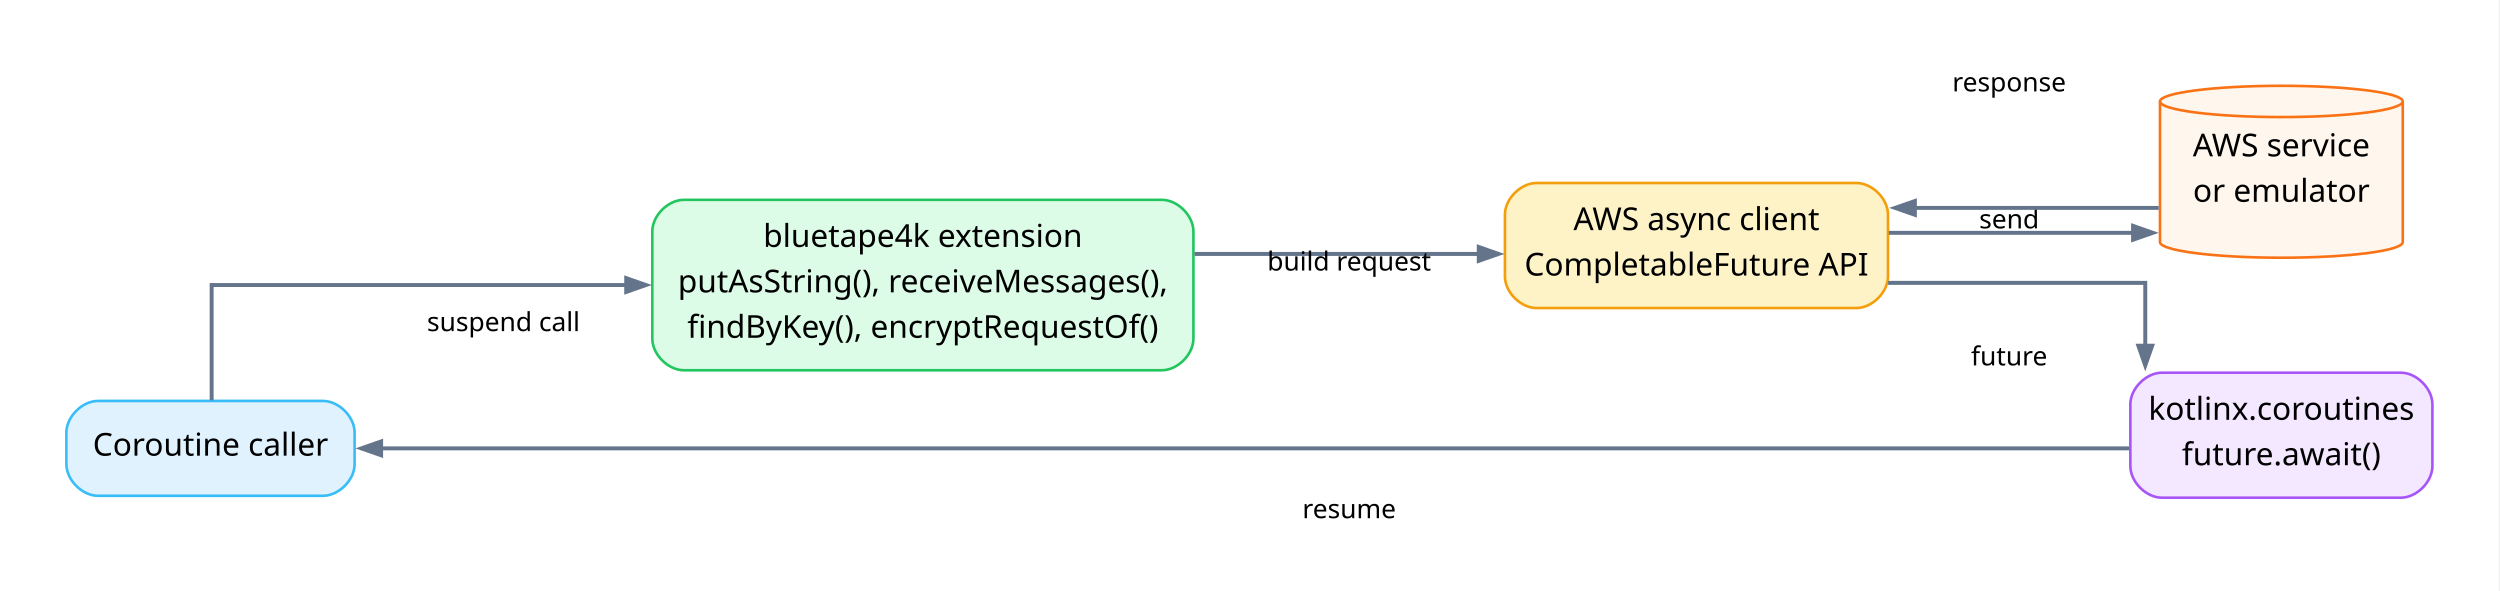
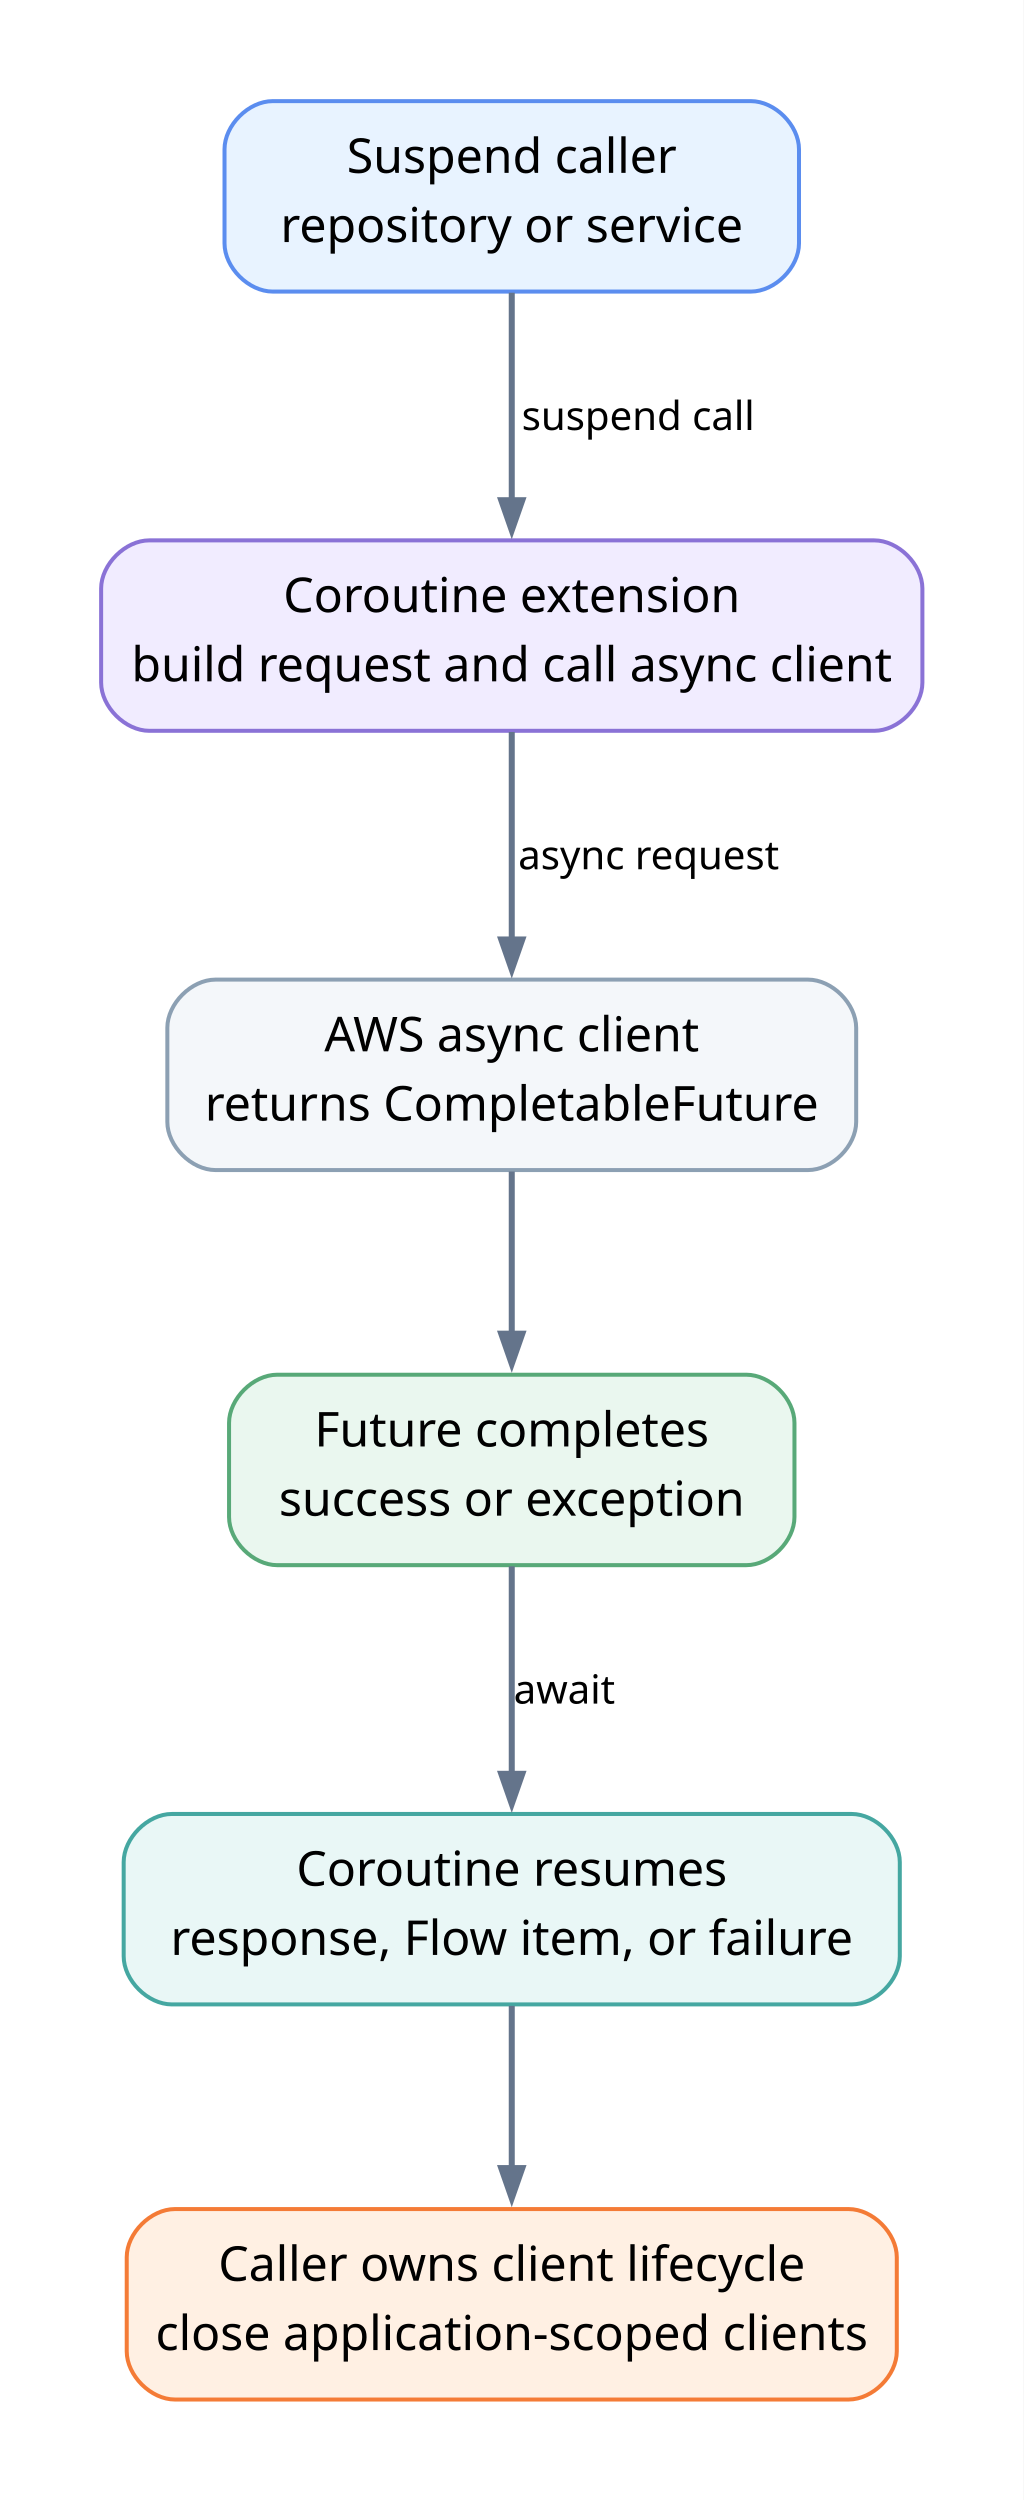
- <svg xmlns="http://www.w3.org/2000/svg" width="949pt" height="224pt" viewBox="0.00 0.00 949.00 224.00">
-   <g id="graph0" class="graph" transform="scale(1 1) rotate(0) translate(25.2 199.2)">
-     <polygon fill="#ffffff" stroke="none" points="-25.2,25.2 -25.2,-199.2 923.34,-199.2 923.34,25.2 -25.2,25.2" />
+ <svg xmlns="http://www.w3.org/2000/svg" width="255pt" height="623pt" viewBox="0.00 0.00 255.00 623.00">
+   <g id="graph0" class="graph" transform="scale(1 1) rotate(0) translate(25.2 597.96)">
+     <polygon fill="#ffffff" stroke="none" points="-25.2,25.2 -25.2,-597.96 229.86,-597.96 229.86,25.2 -25.2,25.2" />
    <g id="node1" class="node">
-       <path fill="#e0f2fe" stroke="#38bdf8" d="M97.41,-47C97.41,-47 12,-47 12,-47 6,-47 0,-41 0,-35 0,-35 0,-23 0,-23 0,-17 6,-11 12,-11 12,-11 97.41,-11 97.41,-11 103.41,-11 109.41,-17 109.41,-23 109.41,-23 109.41,-35 109.41,-35 109.41,-41 103.41,-47 97.41,-47" />
-       <text xml:space="preserve" text-anchor="middle" x="54.71" y="-26.23" font-family="Architects Daughter" font-size="12.00">Coroutine caller</text>
+       <path fill="#e8f3ff" stroke="#5b8def" d="M161.91,-572.76C161.91,-572.76 42.75,-572.76 42.75,-572.76 36.75,-572.76 30.75,-566.76 30.75,-560.76 30.75,-560.76 30.75,-537.3 30.75,-537.3 30.75,-531.3 36.75,-525.3 42.75,-525.3 42.75,-525.3 161.91,-525.3 161.91,-525.3 167.91,-525.3 173.91,-531.3 173.91,-537.3 173.91,-537.3 173.91,-560.76 173.91,-560.76 173.91,-566.76 167.91,-572.76 161.91,-572.76" />
+       <text xml:space="preserve" text-anchor="middle" x="102.33" y="-554.88" font-family="Architects Daughter" font-size="12.00">Suspend caller</text>
+       <text xml:space="preserve" text-anchor="middle" x="102.33" y="-537.63" font-family="Architects Daughter" font-size="12.00">repository or service</text>
    </g>
    <g id="node2" class="node">
-       <path fill="#dcfce7" stroke="#22c55e" d="M415.82,-123.35C415.82,-123.35 234.41,-123.35 234.41,-123.35 228.41,-123.35 222.41,-117.35 222.41,-111.35 222.41,-111.35 222.41,-70.65 222.41,-70.65 222.41,-64.65 228.41,-58.65 234.41,-58.65 234.41,-58.65 415.82,-58.65 415.82,-58.65 421.82,-58.65 427.82,-64.65 427.82,-70.65 427.82,-70.65 427.82,-111.35 427.82,-111.35 427.82,-117.35 421.82,-123.35 415.82,-123.35" />
-       <text xml:space="preserve" text-anchor="middle" x="325.12" y="-105.47" font-family="Architects Daughter" font-size="12.00">bluetape4k extension</text>
-       <text xml:space="preserve" text-anchor="middle" x="325.12" y="-88.22" font-family="Architects Daughter" font-size="12.00">putAsString(), receiveMessages(),</text>
-       <text xml:space="preserve" text-anchor="middle" x="325.12" y="-70.97" font-family="Architects Daughter" font-size="12.00">findByKey(), encryptRequestOf()</text>
+       <path fill="#f1ecff" stroke="#8a72d6" d="M192.66,-463.3C192.66,-463.3 12,-463.3 12,-463.3 6,-463.3 0,-457.3 0,-451.3 0,-451.3 0,-427.84 0,-427.84 0,-421.84 6,-415.84 12,-415.84 12,-415.84 192.66,-415.84 192.66,-415.84 198.66,-415.84 204.66,-421.84 204.66,-427.84 204.66,-427.84 204.66,-451.3 204.66,-451.3 204.66,-457.3 198.66,-463.3 192.66,-463.3" />
+       <text xml:space="preserve" text-anchor="middle" x="102.33" y="-445.42" font-family="Architects Daughter" font-size="12.00">Coroutine extension</text>
+       <text xml:space="preserve" text-anchor="middle" x="102.33" y="-428.17" font-family="Architects Daughter" font-size="12.00">build request and call async client</text>
    </g>
    <g id="edge1" class="edge">
-       <path fill="none" stroke="#64748b" stroke-width="1.5" d="M55.14,-47.27C55.14,-65.56 55.14,-91 55.14,-91 55.14,-91 212.51,-91 212.51,-91" />
-       <polygon fill="#64748b" stroke="#64748b" stroke-width="1.5" points="212.51,-93.63 220.01,-91 212.51,-88.38 212.51,-93.63" />
-       <text xml:space="preserve" text-anchor="middle" x="165.91" y="-73.5" font-family="Comic Mono" font-size="10.00">suspend call</text>
+       <path fill="none" stroke="#64748b" stroke-width="1.5" d="M102.33,-525.01C102.33,-525.01 102.33,-473.31 102.33,-473.31" />
+       <polygon fill="#64748b" stroke="#64748b" stroke-width="1.5" points="104.96,-473.31 102.33,-465.81 99.71,-473.31 104.96,-473.31" />
+       <text xml:space="preserve" text-anchor="middle" x="133.83" y="-490.8" font-family="Comic Mono" font-size="10.00">suspend call</text>
    </g>
    <g id="node3" class="node">
-       <path fill="#fef3c7" stroke="#f59e0b" d="M679.48,-129.73C679.48,-129.73 558.07,-129.73 558.07,-129.73 552.07,-129.73 546.07,-123.73 546.07,-117.73 546.07,-117.73 546.07,-94.27 546.07,-94.27 546.07,-88.27 552.07,-82.27 558.07,-82.27 558.07,-82.27 679.48,-82.27 679.48,-82.27 685.48,-82.27 691.48,-88.27 691.48,-94.27 691.48,-94.27 691.48,-117.73 691.48,-117.73 691.48,-123.73 685.48,-129.73 679.48,-129.73" />
-       <text xml:space="preserve" text-anchor="middle" x="618.78" y="-111.85" font-family="Architects Daughter" font-size="12.00">AWS async client</text>
-       <text xml:space="preserve" text-anchor="middle" x="618.78" y="-94.6" font-family="Architects Daughter" font-size="12.00">CompletableFuture API</text>
+       <path fill="#f4f7fa" stroke="#8ca0b3" d="M176.16,-353.84C176.16,-353.84 28.5,-353.84 28.5,-353.84 22.5,-353.84 16.5,-347.84 16.5,-341.84 16.5,-341.84 16.5,-318.38 16.5,-318.38 16.5,-312.38 22.5,-306.38 28.5,-306.38 28.5,-306.38 176.16,-306.38 176.16,-306.38 182.16,-306.38 188.16,-312.38 188.16,-318.38 188.16,-318.38 188.16,-341.84 188.16,-341.84 188.16,-347.84 182.16,-353.84 176.16,-353.84" />
+       <text xml:space="preserve" text-anchor="middle" x="102.33" y="-335.96" font-family="Architects Daughter" font-size="12.00">AWS async client</text>
+       <text xml:space="preserve" text-anchor="middle" x="102.33" y="-318.71" font-family="Architects Daughter" font-size="12.00">returns CompletableFuture</text>
    </g>
    <g id="edge2" class="edge">
-       <path fill="none" stroke="#64748b" stroke-width="1.5" d="M428.24,-102.81C428.24,-102.81 536.14,-102.81 536.14,-102.81" />
-       <polygon fill="#64748b" stroke="#64748b" stroke-width="1.5" points="536.14,-105.44 543.64,-102.81 536.14,-100.19 536.14,-105.44" />
-       <text xml:space="preserve" text-anchor="middle" x="486.95" y="-96.5" font-family="Comic Mono" font-size="10.00">build request</text>
+       <path fill="none" stroke="#64748b" stroke-width="1.5" d="M102.33,-415.55C102.33,-415.55 102.33,-363.85 102.33,-363.85" />
+       <polygon fill="#64748b" stroke="#64748b" stroke-width="1.5" points="104.96,-363.85 102.33,-356.35 99.71,-363.85 104.96,-363.85" />
+       <text xml:space="preserve" text-anchor="middle" x="136.45" y="-381.34" font-family="Comic Mono" font-size="10.00">async request</text>
    </g>
    <g id="node4" class="node">
-       <path fill="#f3e8ff" stroke="#a855f7" d="M886.14,-57.73C886.14,-57.73 795.48,-57.73 795.48,-57.73 789.48,-57.73 783.48,-51.73 783.48,-45.73 783.48,-45.73 783.48,-22.27 783.48,-22.27 783.48,-16.27 789.48,-10.27 795.48,-10.27 795.48,-10.27 886.14,-10.27 886.14,-10.27 892.14,-10.27 898.14,-16.27 898.14,-22.27 898.14,-22.27 898.14,-45.73 898.14,-45.73 898.14,-51.73 892.14,-57.73 886.14,-57.73" />
-       <text xml:space="preserve" text-anchor="middle" x="840.81" y="-39.85" font-family="Architects Daughter" font-size="12.00">kotlinx.coroutines</text>
-       <text xml:space="preserve" text-anchor="middle" x="840.81" y="-22.6" font-family="Architects Daughter" font-size="12.00">future.await()</text>
+       <path fill="#eaf7ef" stroke="#58a978" d="M160.78,-255.38C160.78,-255.38 43.88,-255.38 43.88,-255.38 37.88,-255.38 31.88,-249.38 31.88,-243.38 31.88,-243.38 31.88,-219.92 31.88,-219.92 31.88,-213.92 37.88,-207.92 43.88,-207.92 43.88,-207.92 160.78,-207.92 160.78,-207.92 166.78,-207.92 172.78,-213.92 172.78,-219.92 172.78,-219.92 172.78,-243.38 172.78,-243.38 172.78,-249.38 166.78,-255.38 160.78,-255.38" />
+       <text xml:space="preserve" text-anchor="middle" x="102.33" y="-237.5" font-family="Architects Daughter" font-size="12.00">Future completes</text>
+       <text xml:space="preserve" text-anchor="middle" x="102.33" y="-220.25" font-family="Architects Daughter" font-size="12.00">success or exception</text>
+     </g>
+     <g id="edge3" class="edge">
+       <path fill="none" stroke="#64748b" stroke-width="1.5" d="M102.33,-306.02C102.33,-306.02 102.33,-265.6 102.33,-265.6" />
+       <polygon fill="#64748b" stroke="#64748b" stroke-width="1.5" points="104.96,-265.6 102.33,-258.1 99.71,-265.6 104.96,-265.6" />
+     </g>
+     <g id="node5" class="node">
+       <path fill="#e9f7f6" stroke="#45a7a1" d="M187.03,-145.92C187.03,-145.92 17.62,-145.92 17.62,-145.92 11.62,-145.92 5.62,-139.92 5.62,-133.92 5.62,-133.92 5.62,-110.46 5.62,-110.46 5.62,-104.46 11.62,-98.46 17.62,-98.46 17.62,-98.46 187.03,-98.46 187.03,-98.46 193.03,-98.46 199.03,-104.46 199.03,-110.46 199.03,-110.46 199.03,-133.92 199.03,-133.92 199.03,-139.92 193.03,-145.92 187.03,-145.92" />
+       <text xml:space="preserve" text-anchor="middle" x="102.33" y="-128.04" font-family="Architects Daughter" font-size="12.00">Coroutine resumes</text>
+       <text xml:space="preserve" text-anchor="middle" x="102.33" y="-110.79" font-family="Architects Daughter" font-size="12.00">response, Flow item, or failure</text>
+     </g>
+     <g id="edge4" class="edge">
+       <path fill="none" stroke="#64748b" stroke-width="1.5" d="M102.33,-207.63C102.33,-207.63 102.33,-155.93 102.33,-155.93" />
+       <polygon fill="#64748b" stroke="#64748b" stroke-width="1.5" points="104.96,-155.93 102.33,-148.43 99.71,-155.93 104.96,-155.93" />
+       <text xml:space="preserve" text-anchor="middle" x="115.45" y="-173.42" font-family="Comic Mono" font-size="10.00">await</text>
+     </g>
+     <g id="node6" class="node">
+       <path fill="#fff0e3" stroke="#f47b36" d="M186.28,-47.46C186.28,-47.46 18.38,-47.46 18.38,-47.46 12.38,-47.46 6.38,-41.46 6.38,-35.46 6.38,-35.46 6.38,-12 6.38,-12 6.38,-6 12.38,0 18.38,0 18.38,0 186.28,0 186.28,0 192.28,0 198.28,-6 198.28,-12 198.28,-12 198.28,-35.46 198.28,-35.46 198.28,-41.46 192.28,-47.46 186.28,-47.46" />
+       <text xml:space="preserve" text-anchor="middle" x="102.33" y="-29.58" font-family="Architects Daughter" font-size="12.00">Caller owns client lifecycle</text>
+       <text xml:space="preserve" text-anchor="middle" x="102.33" y="-12.33" font-family="Architects Daughter" font-size="12.00">close application-scoped clients</text>
    </g>
    <g id="edge5" class="edge">
-       <path fill="none" stroke="#64748b" stroke-width="1.5" d="M691.52,-91.82C737.82,-91.82 789.14,-91.82 789.14,-91.82 789.14,-91.82 789.14,-67.96 789.14,-67.96" />
-       <polygon fill="#64748b" stroke="#64748b" stroke-width="1.5" points="791.77,-67.96 789.14,-60.46 786.52,-67.96 791.77,-67.96" />
-       <text xml:space="preserve" text-anchor="middle" x="737.48" y="-60.5" font-family="Comic Mono" font-size="10.00">future</text>
-     </g>
-     <g id="node5" class="node">
-       <path fill="#fff7ed" stroke="#f97316" d="M886.89,-160.7C886.89,-163.97 866.24,-166.63 840.81,-166.63 815.38,-166.63 794.73,-163.97 794.73,-160.7 794.73,-160.7 794.73,-107.3 794.73,-107.3 794.73,-104.03 815.38,-101.37 840.81,-101.37 866.24,-101.37 886.89,-104.03 886.89,-107.3 886.89,-107.3 886.89,-160.7 886.89,-160.7" />
-       <path fill="none" stroke="#f97316" d="M886.89,-160.7C886.89,-157.42 866.24,-154.76 840.81,-154.76 815.38,-154.76 794.73,-157.42 794.73,-160.7" />
-       <text xml:space="preserve" text-anchor="middle" x="840.81" y="-139.85" font-family="Architects Daughter" font-size="12.00">AWS service</text>
-       <text xml:space="preserve" text-anchor="middle" x="840.81" y="-122.6" font-family="Architects Daughter" font-size="12.00">or emulator</text>
-     </g>
-     <g id="edge3" class="edge">
-       <path fill="none" stroke="#64748b" stroke-width="1.5" d="M691.79,-110.82C691.79,-110.82 784.51,-110.82 784.51,-110.82" />
-       <polygon fill="#64748b" stroke="#64748b" stroke-width="1.5" points="784.51,-113.45 792.01,-110.82 784.51,-108.2 784.51,-113.45" />
-       <text xml:space="preserve" text-anchor="middle" x="737.48" y="-112.5" font-family="Comic Mono" font-size="10.00">send</text>
-     </g>
-     <g id="edge6" class="edge">
-       <path fill="none" stroke="#64748b" stroke-width="1.5" d="M783.01,-29C783.01,-29 119.47,-29 119.47,-29" />
-       <polygon fill="#64748b" stroke="#64748b" stroke-width="1.5" points="119.47,-26.38 111.97,-29 119.47,-31.63 119.47,-26.38" />
-       <text xml:space="preserve" text-anchor="middle" x="486.95" y="-2.5" font-family="Comic Mono" font-size="10.00">resume</text>
-     </g>
-     <g id="edge4" class="edge">
-       <path fill="none" stroke="#64748b" stroke-width="1.5" d="M794.26,-120.28C794.26,-120.28 701.69,-120.28 701.69,-120.28" />
-       <polygon fill="#64748b" stroke="#64748b" stroke-width="1.5" points="701.69,-117.65 694.19,-120.28 701.69,-122.9 701.69,-117.65" />
-       <text xml:space="preserve" text-anchor="middle" x="737.48" y="-164.5" font-family="Comic Mono" font-size="10.00">response</text>
+       <path fill="none" stroke="#64748b" stroke-width="1.5" d="M102.33,-98.1C102.33,-98.1 102.33,-57.68 102.33,-57.68" />
+       <polygon fill="#64748b" stroke="#64748b" stroke-width="1.5" points="104.96,-57.68 102.33,-50.18 99.71,-57.68 104.96,-57.68" />
    </g>
  </g>
</svg>
